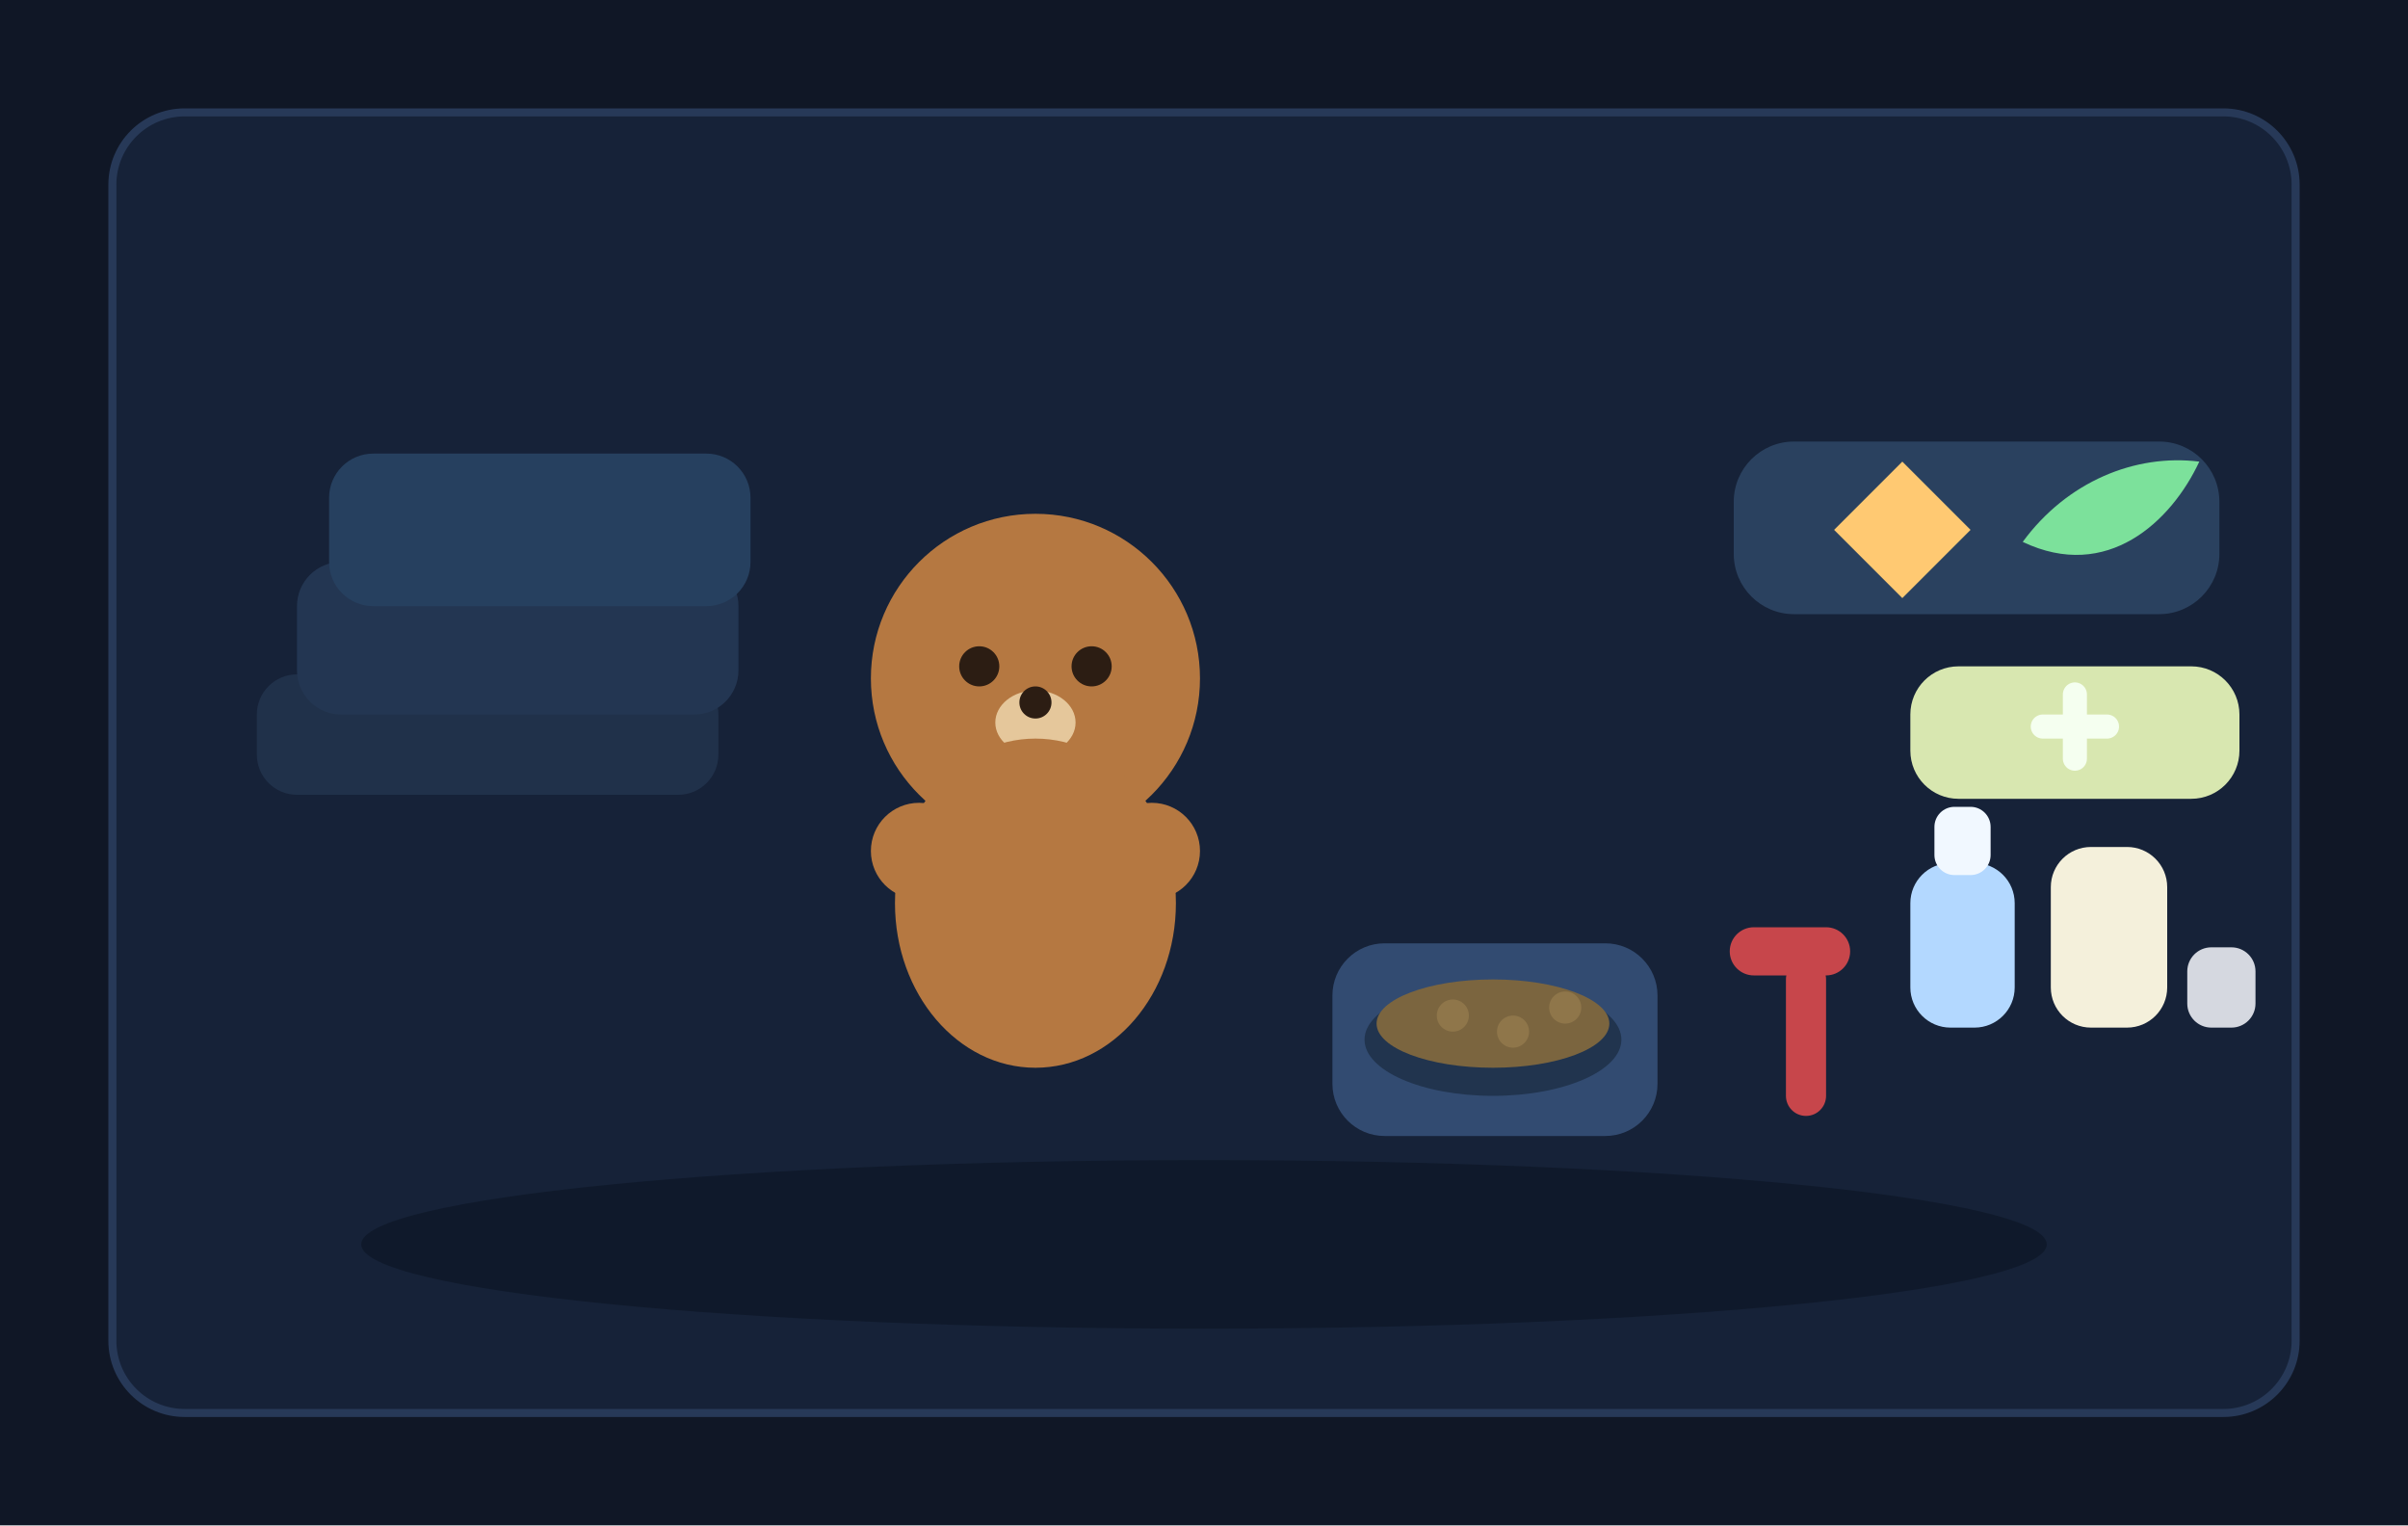
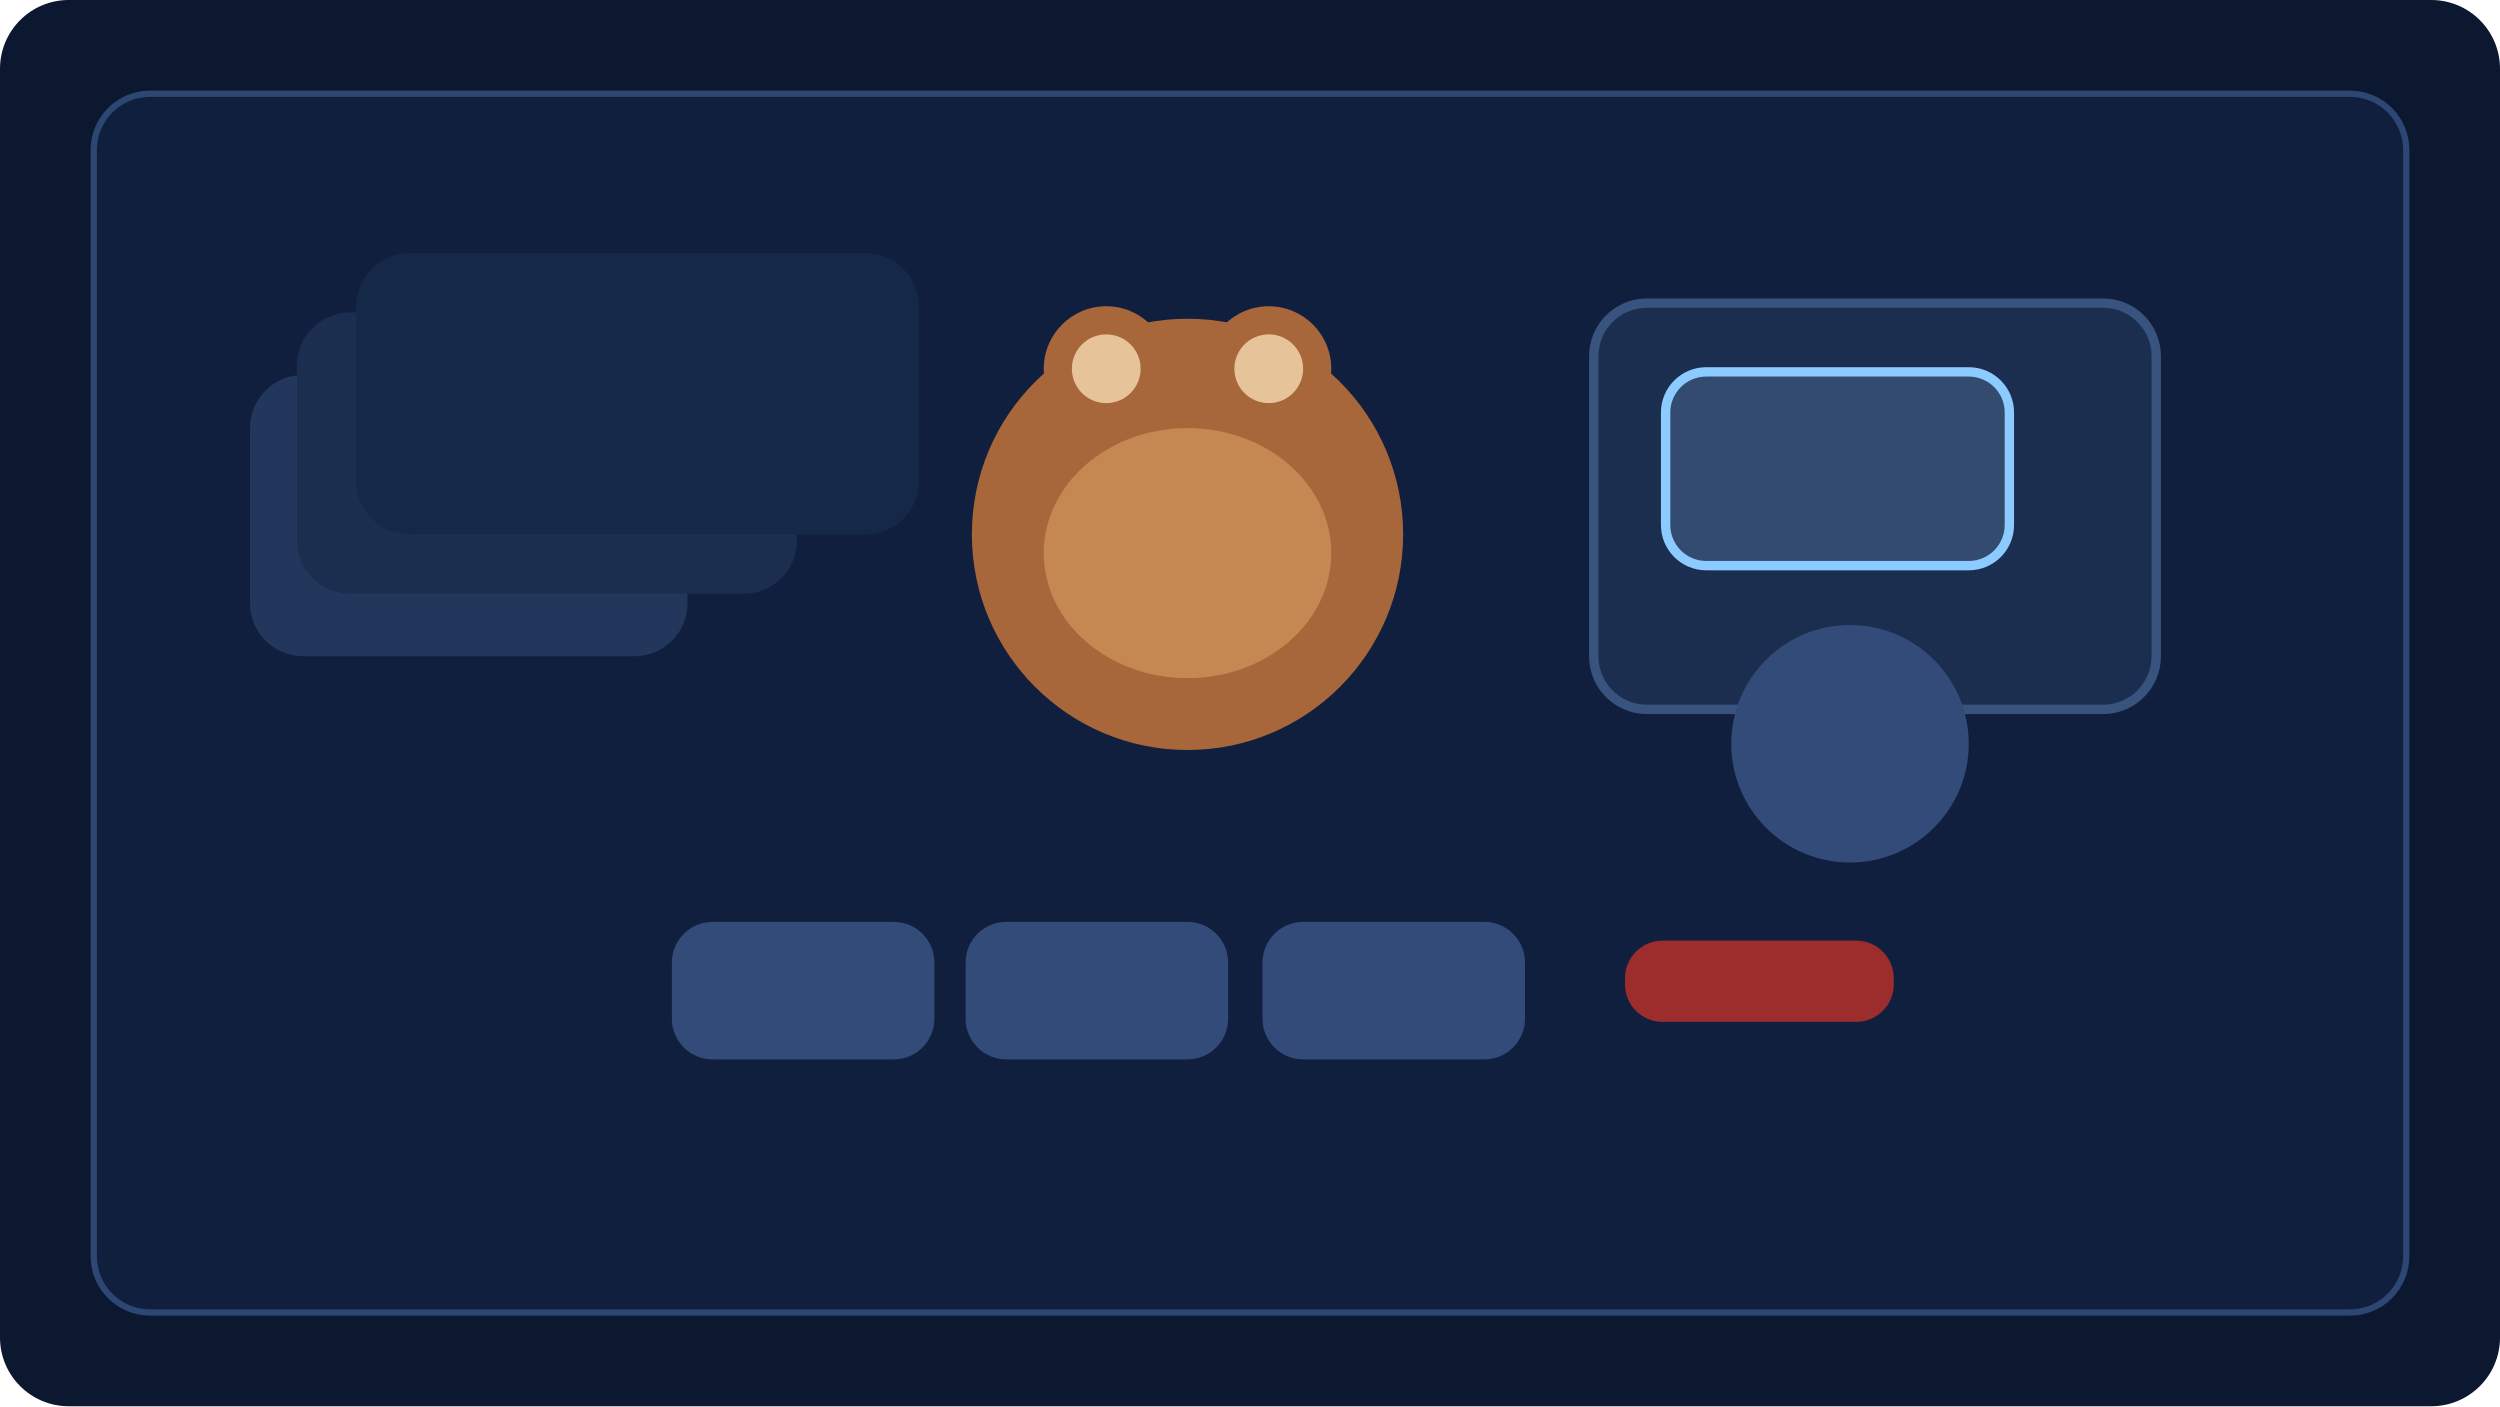
- <svg xmlns="http://www.w3.org/2000/svg" width="1200" height="760" viewBox="0 0 1200 760" fill="none">
-   <rect width="1200" height="760" fill="#101726" />
-   <rect x="56" y="56" width="1088" height="648" rx="36" fill="#162238" stroke="#273958" stroke-width="4" />
-   <ellipse cx="600" cy="620" rx="420" ry="42" fill="#08101D" fill-opacity="0.46" />
-   <rect x="128" y="336" width="230" height="60" rx="20" fill="#20314A" />
-   <rect x="148" y="280" width="220" height="76" rx="22" fill="#233652" />
-   <rect x="164" y="226" width="210" height="76" rx="22" fill="#26405F" />
-   <circle cx="516" cy="338" r="82" fill="#B57841" />
-   <circle cx="486" cy="302" r="26" fill="#B57841" />
-   <circle cx="548" cy="302" r="26" fill="#B57841" />
-   <circle cx="488" cy="332" r="10" fill="#2C1D13" />
-   <circle cx="544" cy="332" r="10" fill="#2C1D13" />
-   <ellipse cx="516" cy="360" rx="20" ry="16" fill="#E5C79B" />
-   <circle cx="516" cy="350" r="8" fill="#2C1D13" />
-   <circle cx="458" cy="424" r="24" fill="#B57841" />
-   <circle cx="574" cy="424" r="24" fill="#B57841" />
-   <ellipse cx="516" cy="450" rx="70" ry="82" fill="#B57841" />
-   <rect x="664" y="470" width="162" height="96" rx="26" fill="#324B71" />
-   <ellipse cx="744" cy="518" rx="64" ry="28" fill="#21344E" />
-   <ellipse cx="744" cy="510" rx="58" ry="22" fill="#7B653F" />
-   <circle cx="724" cy="506" r="8" fill="#8F764A" />
-   <circle cx="754" cy="514" r="8" fill="#8F764A" />
-   <circle cx="780" cy="502" r="8" fill="#8F764A" />
-   <rect x="862" y="462" width="60" height="24" rx="12" fill="#C7464B" />
-   <rect x="890" y="478" width="20" height="78" rx="10" fill="#C7464B" />
-   <rect x="952" y="332" width="164" height="66" rx="24" fill="#D8E7B0" />
-   <path d="M1018 362H1050" stroke="#F5FFF0" stroke-width="12" stroke-linecap="round" />
-   <path d="M1034 346V378" stroke="#F5FFF0" stroke-width="12" stroke-linecap="round" />
-   <rect x="952" y="430" width="52" height="82" rx="20" fill="#B3D8FF" />
-   <rect x="964" y="402" width="28" height="34" rx="10" fill="#F1F8FF" />
-   <rect x="1022" y="422" width="58" height="90" rx="20" fill="#F4F0DB" />
-   <rect x="1090" y="472" width="34" height="40" rx="12" fill="#D5D8E0" />
-   <rect x="864" y="220" width="242" height="86" rx="30" fill="#2A415F" />
-   <path d="M914 264L948 230L982 264L948 298L914 264Z" fill="#FFC972" />
-   <path d="M1008 270C1030 240 1064 226 1096 230C1082 260 1050 290 1008 270Z" fill="#7CE19B" />
+ <svg xmlns="http://www.w3.org/2000/svg" width="1600" height="900" viewBox="0 0 1600 900" fill="none">
+   <defs>
+     <linearGradient id="bg4" x1="0" y1="0" x2="1600" y2="900">
+       <stop stop-color="#0C1830" />
+       <stop offset="1" stop-color="#13264B" />
+     </linearGradient>
+   </defs>
+   <rect width="1600" height="900" rx="44" fill="url(#bg4)" />
+   <rect x="60" y="60" width="1480" height="780" rx="36" fill="#111F3F" stroke="#2D4774" stroke-width="4" />
+   <rect x="160" y="240" width="280" height="180" rx="34" fill="#23375D" />
+   <rect x="190" y="200" width="320" height="180" rx="34" fill="#1B2E4F" />
+   <rect x="228" y="162" width="360" height="180" rx="34" fill="#162847" />
+   <circle cx="760" cy="342" r="138" fill="#A8673A" />
+   <circle cx="708" cy="236" r="40" fill="#A8673A" />
+   <circle cx="812" cy="236" r="40" fill="#A8673A" />
+   <circle cx="708" cy="236" r="22" fill="#E7C399" />
+   <circle cx="812" cy="236" r="22" fill="#E7C399" />
+   <ellipse cx="760" cy="354" rx="92" ry="80" fill="#C68853" />
+   <rect x="1020" y="194" width="360" height="260" rx="34" fill="#1B2E4F" stroke="#38537D" stroke-width="6" />
+   <rect x="1066" y="238" width="220" height="124" rx="26" fill="#9CD1FF" fill-opacity="0.18" stroke="#8CCBFF" stroke-width="6" />
+   <circle cx="1184" cy="476" r="76" fill="#324B78" />
+   <rect x="1040" y="602" width="172" height="52" rx="24" fill="#9D2C2C" />
+   <rect x="430" y="590" width="168" height="88" rx="26" fill="#324B78" />
+   <rect x="618" y="590" width="168" height="88" rx="26" fill="#324B78" />
+   <rect x="808" y="590" width="168" height="88" rx="26" fill="#324B78" />
</svg>
